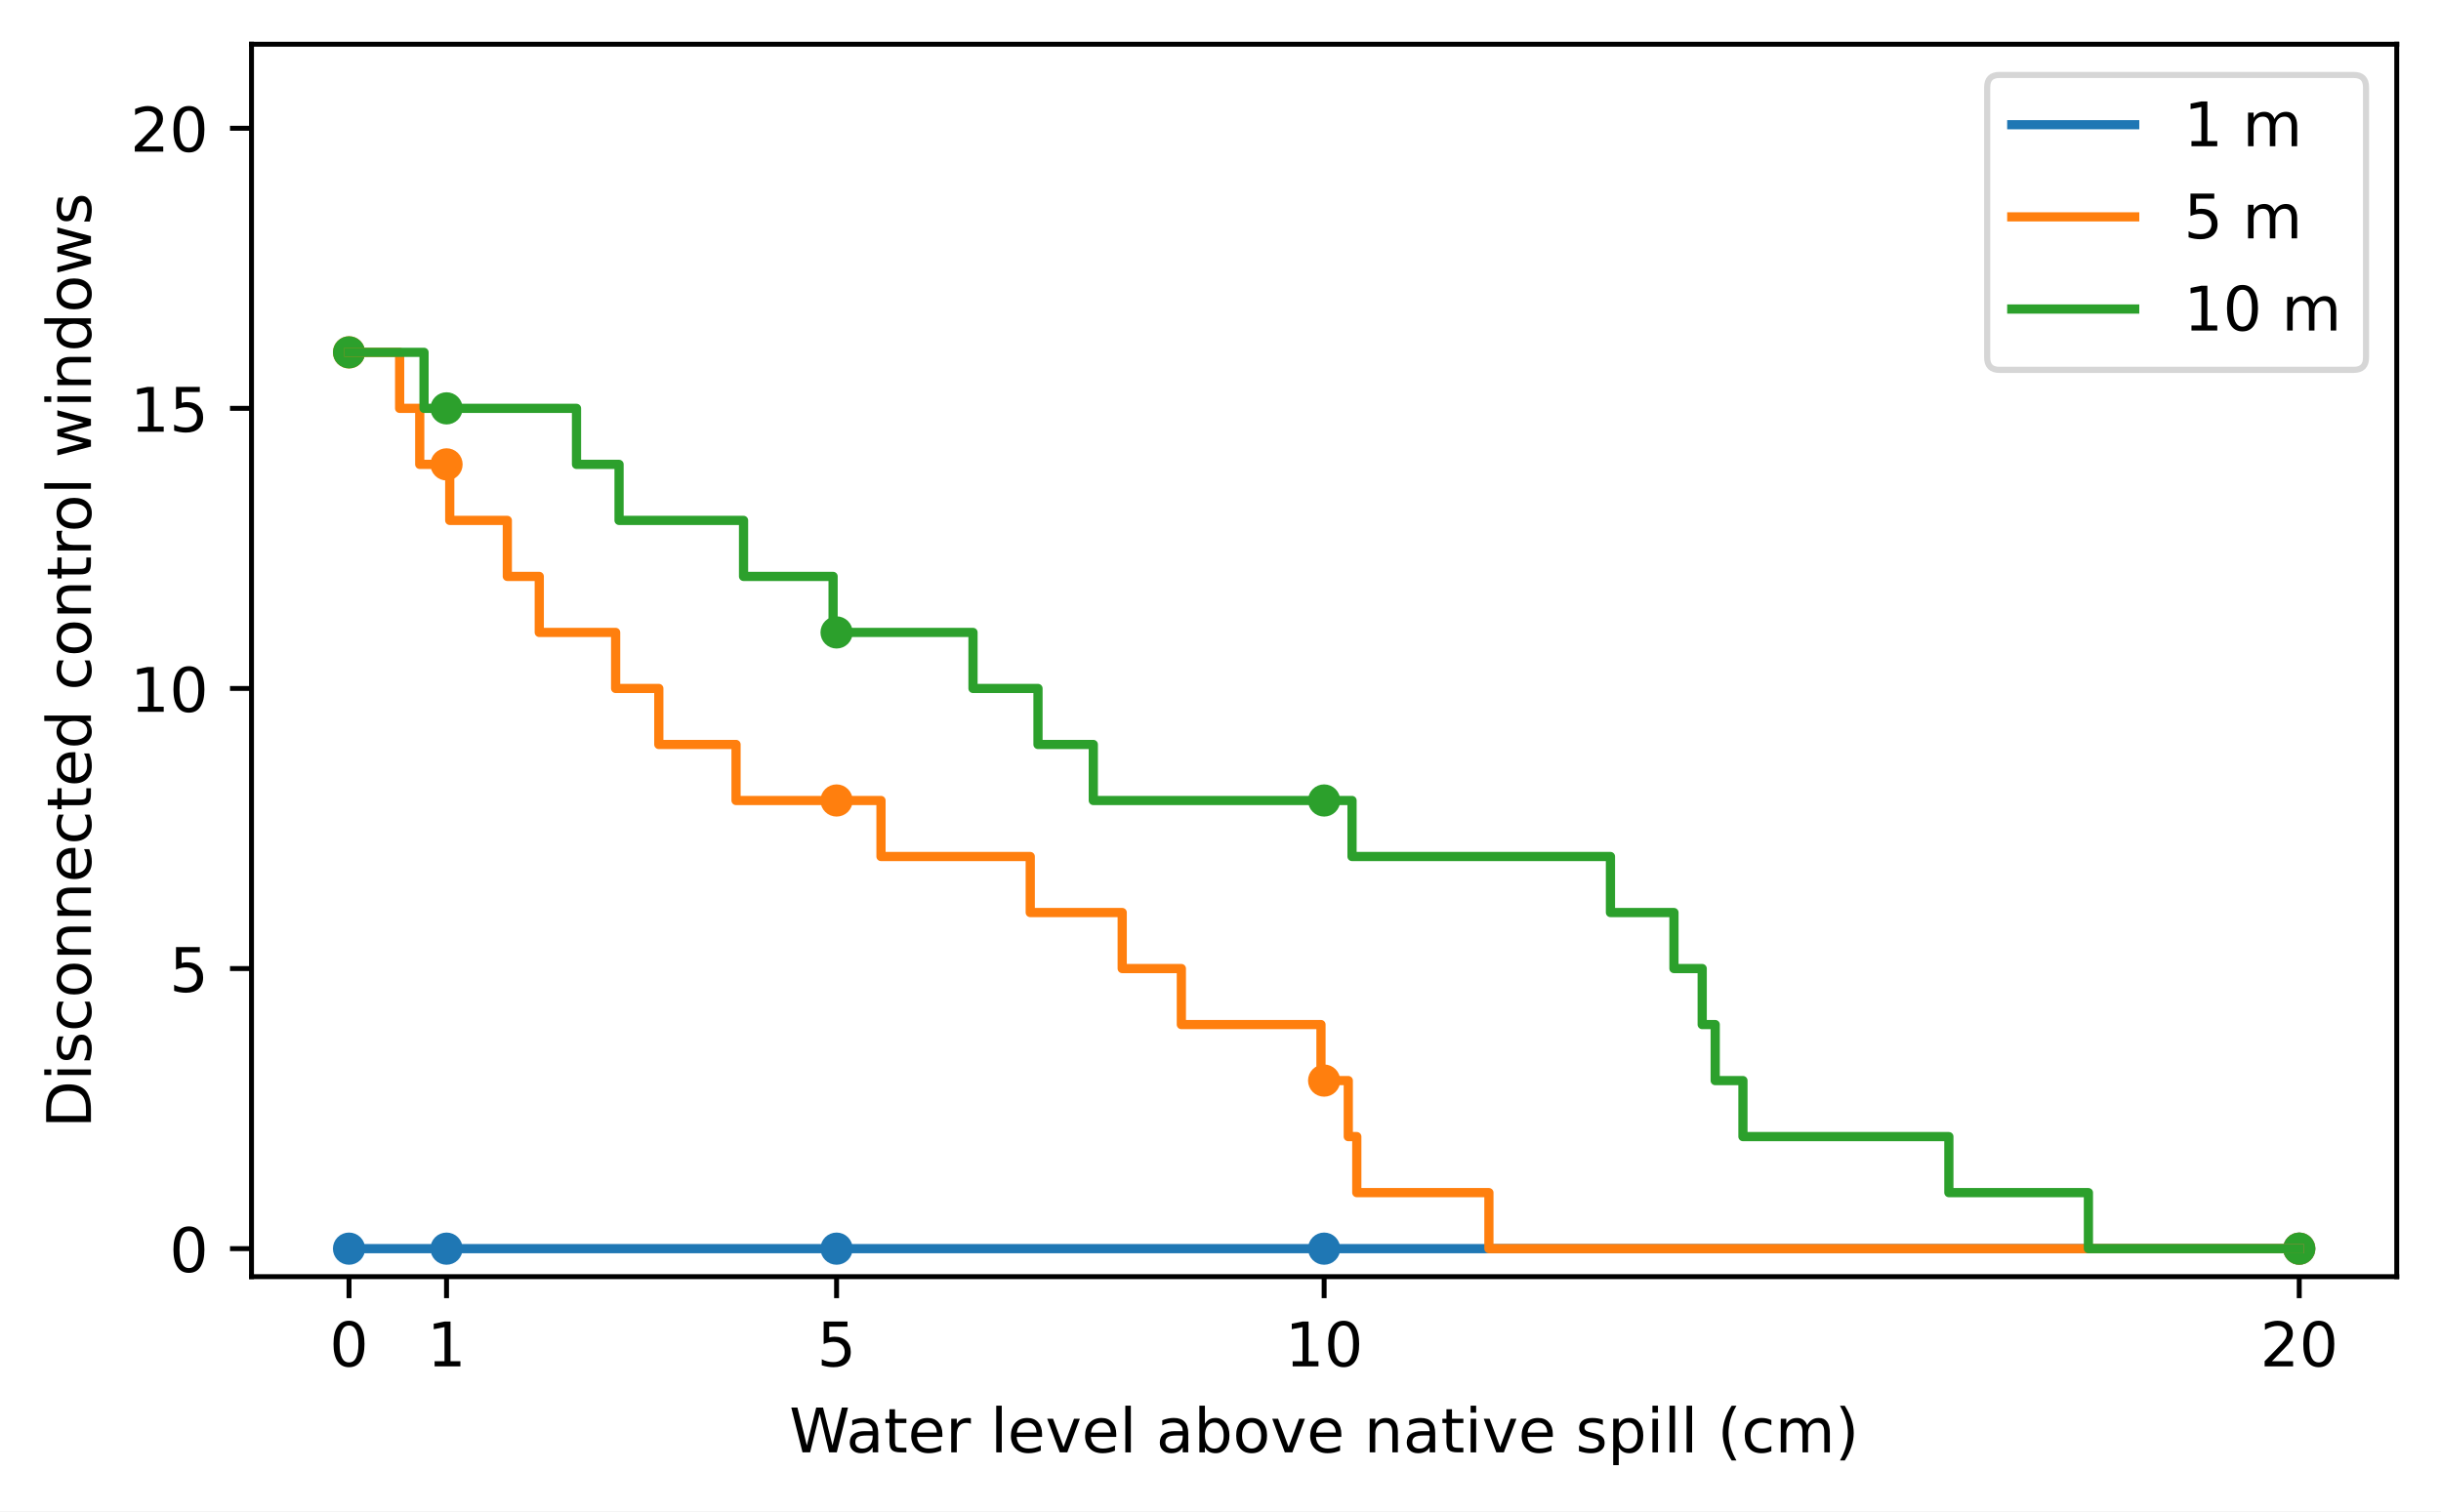
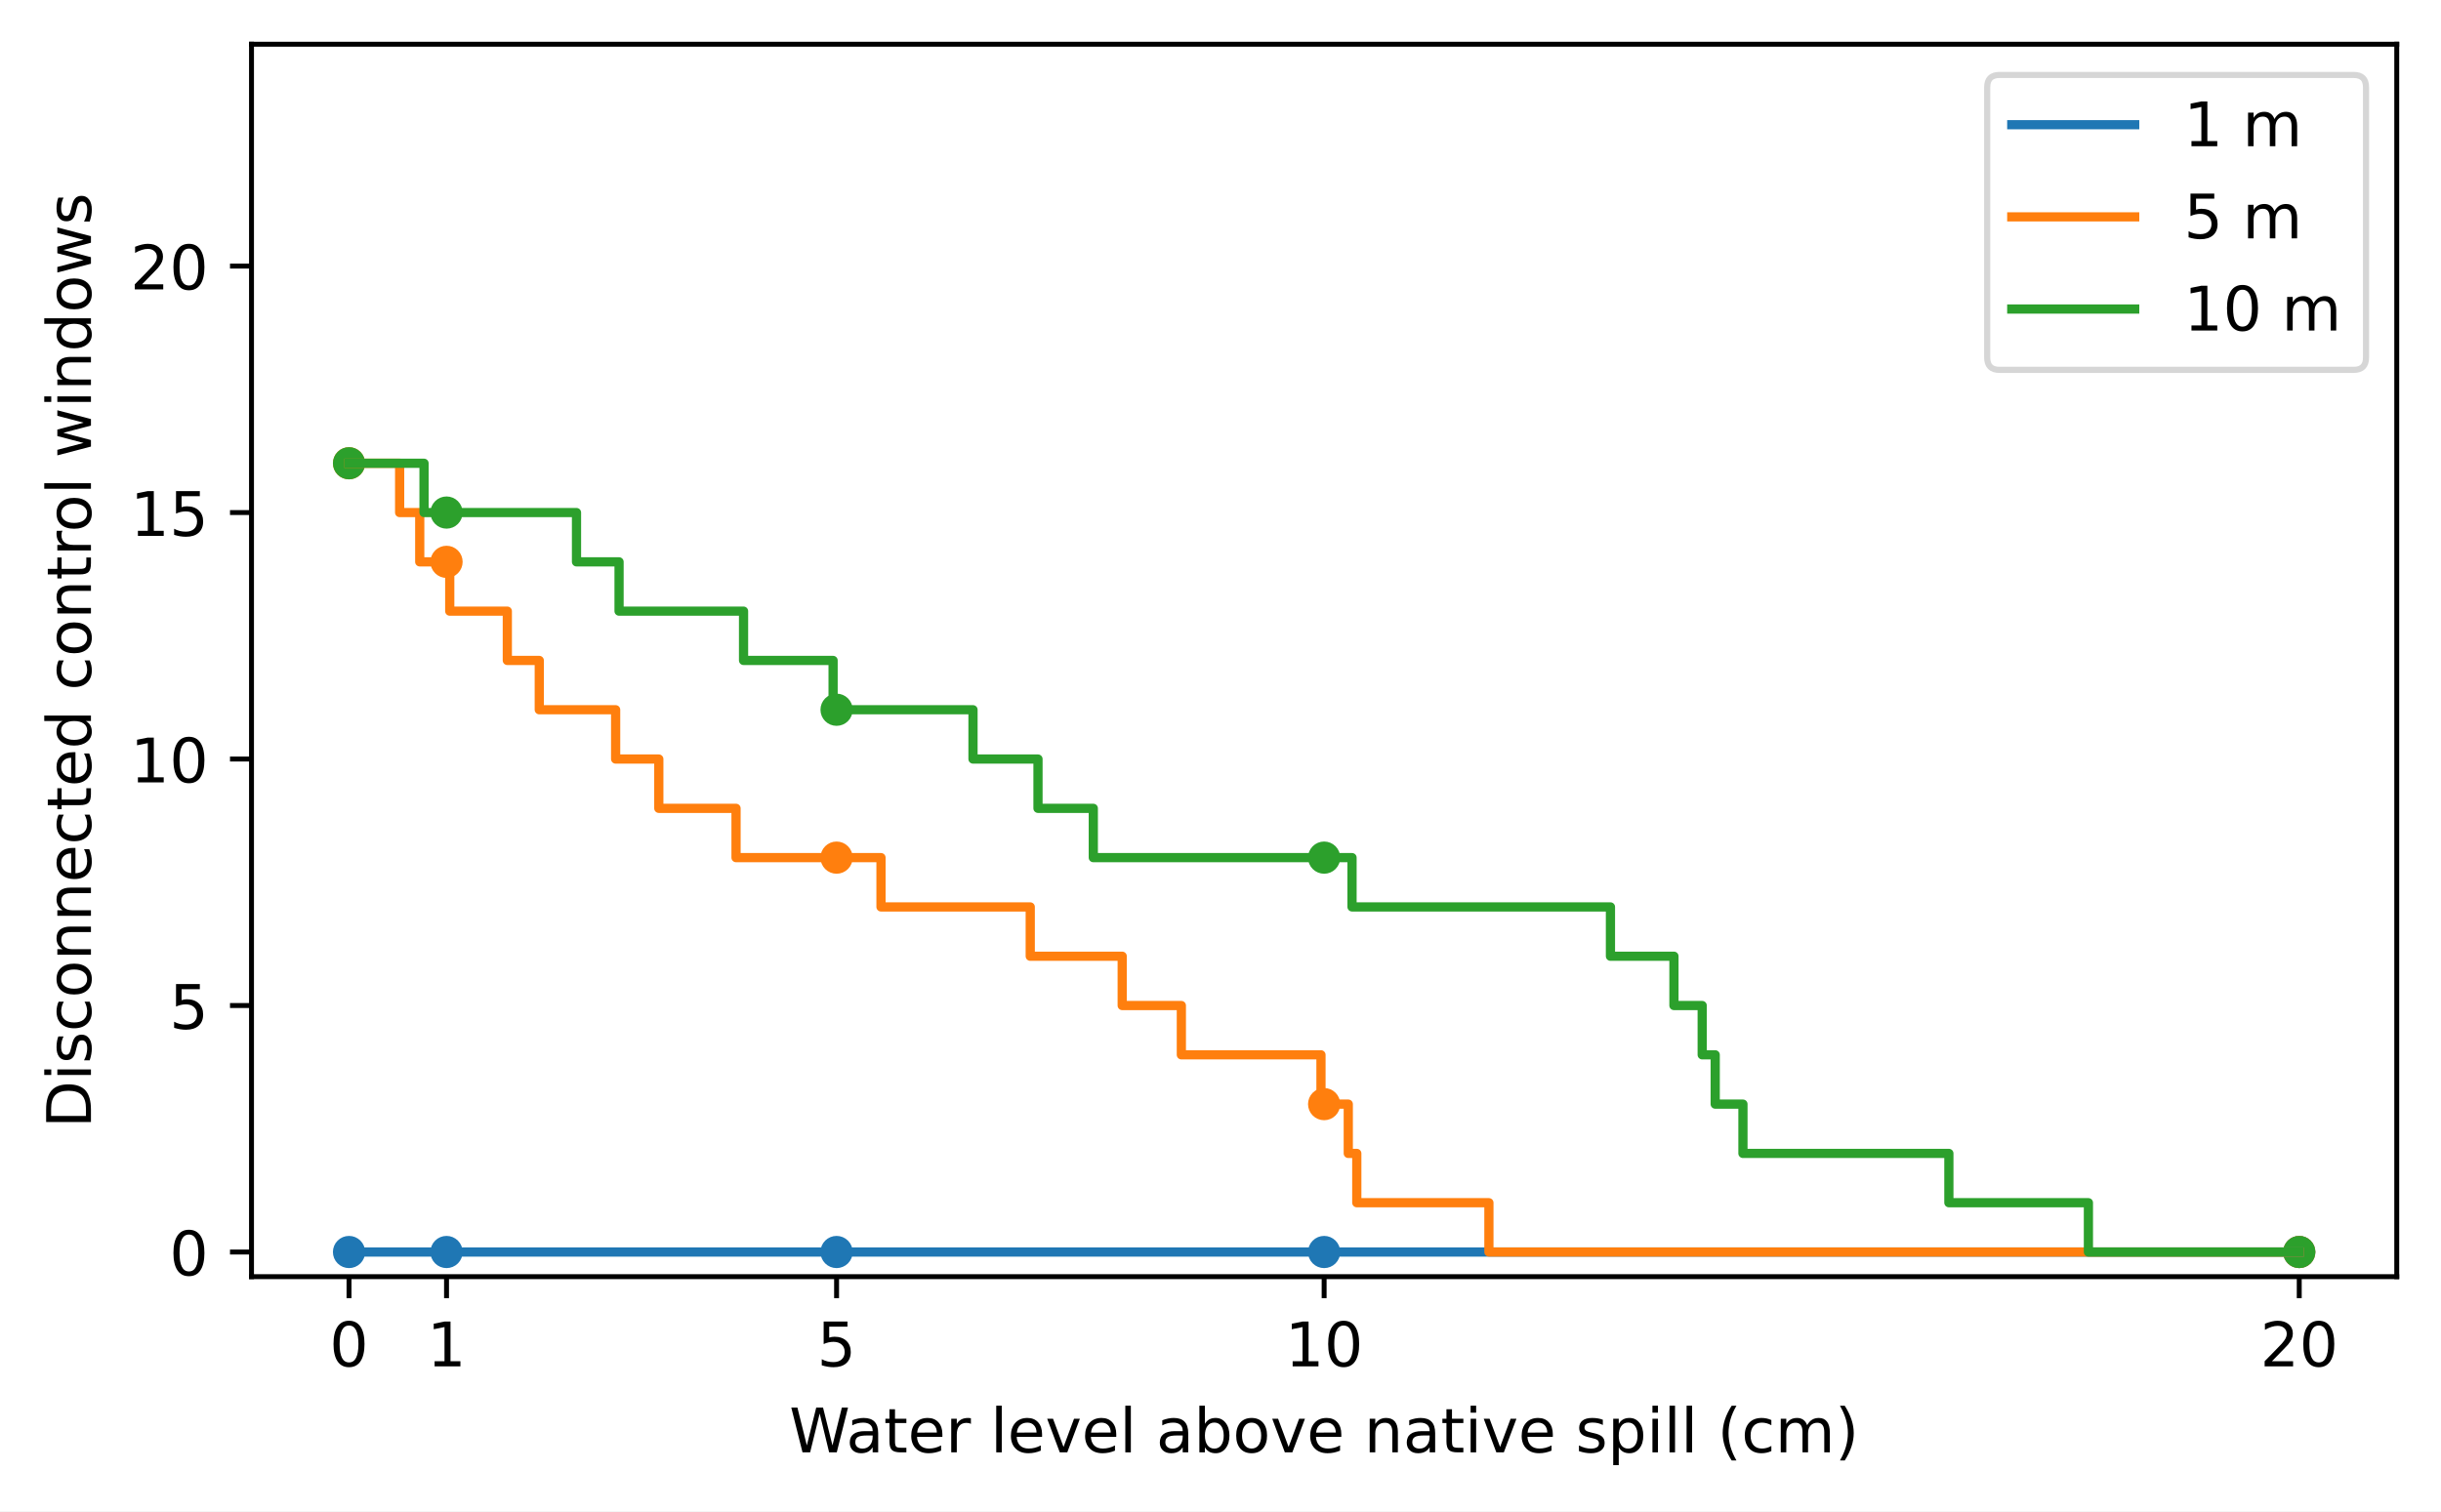
<svg xmlns="http://www.w3.org/2000/svg" xmlns:xlink="http://www.w3.org/1999/xlink" width="397.2pt" height="246pt" viewBox="0 0 397.2 246" version="1.1">
  <defs>
    <style type="text/css">*{stroke-linejoin: round; stroke-linecap: butt}</style>
  </defs>
  <g id="figure_1">
    <g id="patch_1">
-       <path d="M 0 246 L 397.2 246 L 397.2 0 L 0 0 z " style="fill: #ffffff" />
+       <path d="M 0 246 L 397.2 246 L 397.2 -0 L 0 -0 z " style="fill: #ffffff" />
    </g>
    <g id="axes_1">
      <g id="patch_2">
        <path d="M 40.926 207.799 L 390 207.799 L 390 7.2 L 40.926 7.2 z " style="fill: #ffffff" />
      </g>
      <g id="PathCollection_1">
        <defs>
          <path id="mdd70efaf27" d="M 0 2.121 C 0.563 2.121 1.102 1.898 1.5 1.5 C 1.898 1.102 2.121 0.563 2.121 0 C 2.121 -0.563 1.898 -1.102 1.5 -1.5 C 1.102 -1.898 0.563 -2.121 0 -2.121 C -0.563 -2.121 -1.102 -1.898 -1.5 -1.5 C -1.898 -1.102 -2.121 -0.563 -2.121 0 C -2.121 0.563 -1.898 1.102 -1.5 1.5 C -1.102 1.898 -0.563 2.121 0 2.121 z " style="stroke: #1f77b4" />
        </defs>
-         <g clip-path="url(#p2050b32a10)">
-           <use xlink:href="#mdd70efaf27" x="56.793" y="203.24" style="fill: #1f77b4; stroke: #1f77b4" />
-           <use xlink:href="#mdd70efaf27" x="72.66" y="203.24" style="fill: #1f77b4; stroke: #1f77b4" />
-           <use xlink:href="#mdd70efaf27" x="136.128" y="203.24" style="fill: #1f77b4; stroke: #1f77b4" />
-           <use xlink:href="#mdd70efaf27" x="215.463" y="203.24" style="fill: #1f77b4; stroke: #1f77b4" />
-           <use xlink:href="#mdd70efaf27" x="374.133" y="203.24" style="fill: #1f77b4; stroke: #1f77b4" />
+         <g clip-path="url(#p0bc6c8d663)">
+           <use xlink:href="#mdd70efaf27" x="56.793" y="203.787" style="fill: #1f77b4; stroke: #1f77b4" />
+           <use xlink:href="#mdd70efaf27" x="72.66" y="203.787" style="fill: #1f77b4; stroke: #1f77b4" />
+           <use xlink:href="#mdd70efaf27" x="136.128" y="203.787" style="fill: #1f77b4; stroke: #1f77b4" />
+           <use xlink:href="#mdd70efaf27" x="215.463" y="203.787" style="fill: #1f77b4; stroke: #1f77b4" />
+           <use xlink:href="#mdd70efaf27" x="374.133" y="203.787" style="fill: #1f77b4; stroke: #1f77b4" />
        </g>
      </g>
      <g id="PathCollection_2">
        <defs>
          <path id="m57344b3917" d="M 0 2.121 C 0.563 2.121 1.102 1.898 1.5 1.5 C 1.898 1.102 2.121 0.563 2.121 0 C 2.121 -0.563 1.898 -1.102 1.5 -1.5 C 1.102 -1.898 0.563 -2.121 0 -2.121 C -0.563 -2.121 -1.102 -1.898 -1.5 -1.5 C -1.898 -1.102 -2.121 -0.563 -2.121 0 C -2.121 0.563 -1.898 1.102 -1.5 1.5 C -1.102 1.898 -0.563 2.121 0 2.121 z " style="stroke: #ff7f0e" />
        </defs>
-         <g clip-path="url(#p2050b32a10)">
-           <use xlink:href="#m57344b3917" x="56.793" y="57.35" style="fill: #ff7f0e; stroke: #ff7f0e" />
-           <use xlink:href="#m57344b3917" x="72.66" y="75.586" style="fill: #ff7f0e; stroke: #ff7f0e" />
-           <use xlink:href="#m57344b3917" x="136.128" y="130.295" style="fill: #ff7f0e; stroke: #ff7f0e" />
-           <use xlink:href="#m57344b3917" x="215.463" y="175.885" style="fill: #ff7f0e; stroke: #ff7f0e" />
-           <use xlink:href="#m57344b3917" x="374.133" y="203.24" style="fill: #ff7f0e; stroke: #ff7f0e" />
+         <g clip-path="url(#p0bc6c8d663)">
+           <use xlink:href="#m57344b3917" x="56.793" y="75.404" style="fill: #ff7f0e; stroke: #ff7f0e" />
+           <use xlink:href="#m57344b3917" x="72.66" y="91.451" style="fill: #ff7f0e; stroke: #ff7f0e" />
+           <use xlink:href="#m57344b3917" x="136.128" y="139.595" style="fill: #ff7f0e; stroke: #ff7f0e" />
+           <use xlink:href="#m57344b3917" x="215.463" y="179.715" style="fill: #ff7f0e; stroke: #ff7f0e" />
+           <use xlink:href="#m57344b3917" x="374.133" y="203.787" style="fill: #ff7f0e; stroke: #ff7f0e" />
        </g>
      </g>
      <g id="PathCollection_3">
        <defs>
          <path id="mb2ebdf1edf" d="M 0 2.121 C 0.563 2.121 1.102 1.898 1.5 1.5 C 1.898 1.102 2.121 0.563 2.121 0 C 2.121 -0.563 1.898 -1.102 1.5 -1.5 C 1.102 -1.898 0.563 -2.121 0 -2.121 C -0.563 -2.121 -1.102 -1.898 -1.5 -1.5 C -1.898 -1.102 -2.121 -0.563 -2.121 0 C -2.121 0.563 -1.898 1.102 -1.5 1.5 C -1.102 1.898 -0.563 2.121 0 2.121 z " style="stroke: #2ca02c" />
        </defs>
-         <g clip-path="url(#p2050b32a10)">
-           <use xlink:href="#mb2ebdf1edf" x="56.793" y="57.35" style="fill: #2ca02c; stroke: #2ca02c" />
-           <use xlink:href="#mb2ebdf1edf" x="72.66" y="66.468" style="fill: #2ca02c; stroke: #2ca02c" />
-           <use xlink:href="#mb2ebdf1edf" x="136.128" y="102.94" style="fill: #2ca02c; stroke: #2ca02c" />
-           <use xlink:href="#mb2ebdf1edf" x="215.463" y="130.295" style="fill: #2ca02c; stroke: #2ca02c" />
-           <use xlink:href="#mb2ebdf1edf" x="374.133" y="203.24" style="fill: #2ca02c; stroke: #2ca02c" />
+         <g clip-path="url(#p0bc6c8d663)">
+           <use xlink:href="#mb2ebdf1edf" x="56.793" y="75.404" style="fill: #2ca02c; stroke: #2ca02c" />
+           <use xlink:href="#mb2ebdf1edf" x="72.66" y="83.428" style="fill: #2ca02c; stroke: #2ca02c" />
+           <use xlink:href="#mb2ebdf1edf" x="136.128" y="115.523" style="fill: #2ca02c; stroke: #2ca02c" />
+           <use xlink:href="#mb2ebdf1edf" x="215.463" y="139.595" style="fill: #2ca02c; stroke: #2ca02c" />
+           <use xlink:href="#mb2ebdf1edf" x="374.133" y="203.787" style="fill: #2ca02c; stroke: #2ca02c" />
        </g>
      </g>
      <g id="matplotlib.axis_1">
        <g id="xtick_1">
          <g id="line2d_1">
            <defs>
              <path id="maac7395d80" d="M 0 0 L 0 3.5 " style="stroke: #000000; stroke-width: 0.8" />
            </defs>
            <g>
              <use xlink:href="#maac7395d80" x="56.793" y="207.799" style="stroke: #000000; stroke-width: 0.8" />
            </g>
          </g>
          <g id="text_1">
            <g transform="translate(53.61152 222.3964) scale(0.1 -0.1)">
              <defs>
                <path id="DejaVuSans-13" d="M 2034 4250 Q 1547 4250 1301 3770 Q 1056 3291 1056 2328 Q 1056 1369 1301 889 Q 1547 409 2034 409 Q 2525 409 2770 889 Q 3016 1369 3016 2328 Q 3016 3291 2770 3770 Q 2525 4250 2034 4250 z M 2034 4750 Q 2819 4750 3233 4129 Q 3647 3509 3647 2328 Q 3647 1150 3233 529 Q 2819 -91 2034 -91 Q 1250 -91 836 529 Q 422 1150 422 2328 Q 422 3509 836 4129 Q 1250 4750 2034 4750 z " transform="scale(0.015625)" />
              </defs>
              <use xlink:href="#DejaVuSans-13" />
            </g>
          </g>
        </g>
        <g id="xtick_2">
          <g id="line2d_2">
            <g>
              <use xlink:href="#maac7395d80" x="72.66" y="207.799" style="stroke: #000000; stroke-width: 0.8" />
            </g>
          </g>
          <g id="text_2">
            <g transform="translate(69.47851 222.3964) scale(0.1 -0.1)">
              <defs>
                <path id="DejaVuSans-14" d="M 794 531 L 1825 531 L 1825 4091 L 703 3866 L 703 4441 L 1819 4666 L 2450 4666 L 2450 531 L 3481 531 L 3481 0 L 794 0 L 794 531 z " transform="scale(0.015625)" />
              </defs>
              <use xlink:href="#DejaVuSans-14" />
            </g>
          </g>
        </g>
        <g id="xtick_3">
          <g id="line2d_3">
            <g>
              <use xlink:href="#maac7395d80" x="136.128" y="207.799" style="stroke: #000000; stroke-width: 0.8" />
            </g>
          </g>
          <g id="text_3">
            <g transform="translate(132.9465 222.3964) scale(0.1 -0.1)">
              <defs>
                <path id="DejaVuSans-18" d="M 691 4666 L 3169 4666 L 3169 4134 L 1269 4134 L 1269 2991 Q 1406 3038 1543 3061 Q 1681 3084 1819 3084 Q 2600 3084 3056 2656 Q 3513 2228 3513 1497 Q 3513 744 3044 326 Q 2575 -91 1722 -91 Q 1428 -91 1123 -41 Q 819 9 494 109 L 494 744 Q 775 591 1075 516 Q 1375 441 1709 441 Q 2250 441 2565 725 Q 2881 1009 2881 1497 Q 2881 1984 2565 2268 Q 2250 2553 1709 2553 Q 1456 2553 1204 2497 Q 953 2441 691 2322 L 691 4666 z " transform="scale(0.015625)" />
              </defs>
              <use xlink:href="#DejaVuSans-18" />
            </g>
          </g>
        </g>
        <g id="xtick_4">
          <g id="line2d_4">
            <g>
              <use xlink:href="#maac7395d80" x="215.463" y="207.799" style="stroke: #000000; stroke-width: 0.8" />
            </g>
          </g>
          <g id="text_4">
            <g transform="translate(209.1002 222.3964) scale(0.1 -0.1)">
              <use xlink:href="#DejaVuSans-14" />
              <use xlink:href="#DejaVuSans-13" transform="translate(63.625 0)" />
            </g>
          </g>
        </g>
        <g id="xtick_5">
          <g id="line2d_5">
            <g>
              <use xlink:href="#maac7395d80" x="374.133" y="207.799" style="stroke: #000000; stroke-width: 0.8" />
            </g>
          </g>
          <g id="text_5">
            <g transform="translate(367.77 222.3964) scale(0.1 -0.1)">
              <defs>
                <path id="DejaVuSans-15" d="M 1228 531 L 3431 531 L 3431 0 L 469 0 L 469 531 Q 828 903 1448 1529 Q 2069 2156 2228 2338 Q 2531 2678 2651 2914 Q 2772 3150 2772 3378 Q 2772 3750 2511 3984 Q 2250 4219 1831 4219 Q 1534 4219 1204 4116 Q 875 4013 500 3803 L 500 4441 Q 881 4594 1212 4672 Q 1544 4750 1819 4750 Q 2544 4750 2975 4387 Q 3406 4025 3406 3419 Q 3406 3131 3298 2873 Q 3191 2616 2906 2266 Q 2828 2175 2409 1742 Q 1991 1309 1228 531 z " transform="scale(0.015625)" />
              </defs>
              <use xlink:href="#DejaVuSans-15" />
              <use xlink:href="#DejaVuSans-13" transform="translate(63.625 0)" />
            </g>
          </g>
        </g>
        <g id="text_6">
          <g transform="translate(128.4275 236.3972) scale(0.1 -0.1)">
            <defs>
              <path id="DejaVuSans-3a" d="M 213 4666 L 850 4666 L 1831 722 L 2809 4666 L 3519 4666 L 4500 722 L 5478 4666 L 6119 4666 L 4947 0 L 4153 0 L 3169 4050 L 2175 0 L 1381 0 L 213 4666 z " transform="scale(0.015625)" />
              <path id="DejaVuSans-44" d="M 2194 1759 Q 1497 1759 1228 1600 Q 959 1441 959 1056 Q 959 750 1161 570 Q 1363 391 1709 391 Q 2188 391 2477 730 Q 2766 1069 2766 1631 L 2766 1759 L 2194 1759 z M 3341 1997 L 3341 0 L 2766 0 L 2766 531 Q 2569 213 2275 61 Q 1981 -91 1556 -91 Q 1019 -91 701 211 Q 384 513 384 1019 Q 384 1609 779 1909 Q 1175 2209 1959 2209 L 2766 2209 L 2766 2266 Q 2766 2663 2505 2880 Q 2244 3097 1772 3097 Q 1472 3097 1187 3025 Q 903 2953 641 2809 L 641 3341 Q 956 3463 1253 3523 Q 1550 3584 1831 3584 Q 2591 3584 2966 3190 Q 3341 2797 3341 1997 z " transform="scale(0.015625)" />
              <path id="DejaVuSans-57" d="M 1172 4494 L 1172 3500 L 2356 3500 L 2356 3053 L 1172 3053 L 1172 1153 Q 1172 725 1289 603 Q 1406 481 1766 481 L 2356 481 L 2356 0 L 1766 0 Q 1100 0 847 248 Q 594 497 594 1153 L 594 3053 L 172 3053 L 172 3500 L 594 3500 L 594 4494 L 1172 4494 z " transform="scale(0.015625)" />
              <path id="DejaVuSans-48" d="M 3597 1894 L 3597 1613 L 953 1613 Q 991 1019 1311 708 Q 1631 397 2203 397 Q 2534 397 2845 478 Q 3156 559 3463 722 L 3463 178 Q 3153 47 2828 -22 Q 2503 -91 2169 -91 Q 1331 -91 842 396 Q 353 884 353 1716 Q 353 2575 817 3079 Q 1281 3584 2069 3584 Q 2775 3584 3186 3129 Q 3597 2675 3597 1894 z M 3022 2063 Q 3016 2534 2758 2815 Q 2500 3097 2075 3097 Q 1594 3097 1305 2825 Q 1016 2553 972 2059 L 3022 2063 z " transform="scale(0.015625)" />
              <path id="DejaVuSans-55" d="M 2631 2963 Q 2534 3019 2420 3045 Q 2306 3072 2169 3072 Q 1681 3072 1420 2755 Q 1159 2438 1159 1844 L 1159 0 L 581 0 L 581 3500 L 1159 3500 L 1159 2956 Q 1341 3275 1631 3429 Q 1922 3584 2338 3584 Q 2397 3584 2469 3576 Q 2541 3569 2628 3553 L 2631 2963 z " transform="scale(0.015625)" />
              <path id="DejaVuSans-3" transform="scale(0.015625)" />
              <path id="DejaVuSans-4f" d="M 603 4863 L 1178 4863 L 1178 0 L 603 0 L 603 4863 z " transform="scale(0.015625)" />
              <path id="DejaVuSans-59" d="M 191 3500 L 800 3500 L 1894 563 L 2988 3500 L 3597 3500 L 2284 0 L 1503 0 L 191 3500 z " transform="scale(0.015625)" />
              <path id="DejaVuSans-45" d="M 3116 1747 Q 3116 2381 2855 2742 Q 2594 3103 2138 3103 Q 1681 3103 1420 2742 Q 1159 2381 1159 1747 Q 1159 1113 1420 752 Q 1681 391 2138 391 Q 2594 391 2855 752 Q 3116 1113 3116 1747 z M 1159 2969 Q 1341 3281 1617 3432 Q 1894 3584 2278 3584 Q 2916 3584 3314 3078 Q 3713 2572 3713 1747 Q 3713 922 3314 415 Q 2916 -91 2278 -91 Q 1894 -91 1617 61 Q 1341 213 1159 525 L 1159 0 L 581 0 L 581 4863 L 1159 4863 L 1159 2969 z " transform="scale(0.015625)" />
              <path id="DejaVuSans-52" d="M 1959 3097 Q 1497 3097 1228 2736 Q 959 2375 959 1747 Q 959 1119 1226 758 Q 1494 397 1959 397 Q 2419 397 2687 759 Q 2956 1122 2956 1747 Q 2956 2369 2687 2733 Q 2419 3097 1959 3097 z M 1959 3584 Q 2709 3584 3137 3096 Q 3566 2609 3566 1747 Q 3566 888 3137 398 Q 2709 -91 1959 -91 Q 1206 -91 779 398 Q 353 888 353 1747 Q 353 2609 779 3096 Q 1206 3584 1959 3584 z " transform="scale(0.015625)" />
              <path id="DejaVuSans-51" d="M 3513 2113 L 3513 0 L 2938 0 L 2938 2094 Q 2938 2591 2744 2837 Q 2550 3084 2163 3084 Q 1697 3084 1428 2787 Q 1159 2491 1159 1978 L 1159 0 L 581 0 L 581 3500 L 1159 3500 L 1159 2956 Q 1366 3272 1645 3428 Q 1925 3584 2291 3584 Q 2894 3584 3203 3211 Q 3513 2838 3513 2113 z " transform="scale(0.015625)" />
              <path id="DejaVuSans-4c" d="M 603 3500 L 1178 3500 L 1178 0 L 603 0 L 603 3500 z M 603 4863 L 1178 4863 L 1178 4134 L 603 4134 L 603 4863 z " transform="scale(0.015625)" />
              <path id="DejaVuSans-56" d="M 2834 3397 L 2834 2853 Q 2591 2978 2328 3040 Q 2066 3103 1784 3103 Q 1356 3103 1142 2972 Q 928 2841 928 2578 Q 928 2378 1081 2264 Q 1234 2150 1697 2047 L 1894 2003 Q 2506 1872 2764 1633 Q 3022 1394 3022 966 Q 3022 478 2636 193 Q 2250 -91 1575 -91 Q 1294 -91 989 -36 Q 684 19 347 128 L 347 722 Q 666 556 975 473 Q 1284 391 1588 391 Q 1994 391 2212 530 Q 2431 669 2431 922 Q 2431 1156 2273 1281 Q 2116 1406 1581 1522 L 1381 1569 Q 847 1681 609 1914 Q 372 2147 372 2553 Q 372 3047 722 3315 Q 1072 3584 1716 3584 Q 2034 3584 2315 3537 Q 2597 3491 2834 3397 z " transform="scale(0.015625)" />
              <path id="DejaVuSans-53" d="M 1159 525 L 1159 -1331 L 581 -1331 L 581 3500 L 1159 3500 L 1159 2969 Q 1341 3281 1617 3432 Q 1894 3584 2278 3584 Q 2916 3584 3314 3078 Q 3713 2572 3713 1747 Q 3713 922 3314 415 Q 2916 -91 2278 -91 Q 1894 -91 1617 61 Q 1341 213 1159 525 z M 3116 1747 Q 3116 2381 2855 2742 Q 2594 3103 2138 3103 Q 1681 3103 1420 2742 Q 1159 2381 1159 1747 Q 1159 1113 1420 752 Q 1681 391 2138 391 Q 2594 391 2855 752 Q 3116 1113 3116 1747 z " transform="scale(0.015625)" />
              <path id="DejaVuSans-b" d="M 1984 4856 Q 1566 4138 1362 3434 Q 1159 2731 1159 2009 Q 1159 1288 1364 580 Q 1569 -128 1984 -844 L 1484 -844 Q 1016 -109 783 600 Q 550 1309 550 2009 Q 550 2706 781 3412 Q 1013 4119 1484 4856 L 1984 4856 z " transform="scale(0.015625)" />
              <path id="DejaVuSans-46" d="M 3122 3366 L 3122 2828 Q 2878 2963 2633 3030 Q 2388 3097 2138 3097 Q 1578 3097 1268 2742 Q 959 2388 959 1747 Q 959 1106 1268 751 Q 1578 397 2138 397 Q 2388 397 2633 464 Q 2878 531 3122 666 L 3122 134 Q 2881 22 2623 -34 Q 2366 -91 2075 -91 Q 1284 -91 818 406 Q 353 903 353 1747 Q 353 2603 823 3093 Q 1294 3584 2113 3584 Q 2378 3584 2631 3529 Q 2884 3475 3122 3366 z " transform="scale(0.015625)" />
              <path id="DejaVuSans-50" d="M 3328 2828 Q 3544 3216 3844 3400 Q 4144 3584 4550 3584 Q 5097 3584 5394 3201 Q 5691 2819 5691 2113 L 5691 0 L 5113 0 L 5113 2094 Q 5113 2597 4934 2840 Q 4756 3084 4391 3084 Q 3944 3084 3684 2787 Q 3425 2491 3425 1978 L 3425 0 L 2847 0 L 2847 2094 Q 2847 2600 2669 2842 Q 2491 3084 2119 3084 Q 1678 3084 1418 2786 Q 1159 2488 1159 1978 L 1159 0 L 581 0 L 581 3500 L 1159 3500 L 1159 2956 Q 1356 3278 1631 3431 Q 1906 3584 2284 3584 Q 2666 3584 2933 3390 Q 3200 3197 3328 2828 z " transform="scale(0.015625)" />
              <path id="DejaVuSans-c" d="M 513 4856 L 1013 4856 Q 1481 4119 1714 3412 Q 1947 2706 1947 2009 Q 1947 1309 1714 600 Q 1481 -109 1013 -844 L 513 -844 Q 928 -128 1133 580 Q 1338 1288 1338 2009 Q 1338 2731 1133 3434 Q 928 4138 513 4856 z " transform="scale(0.015625)" />
            </defs>
            <use xlink:href="#DejaVuSans-3a" />
            <use xlink:href="#DejaVuSans-44" transform="translate(92.48438 0)" />
            <use xlink:href="#DejaVuSans-57" transform="translate(153.7656 0)" />
            <use xlink:href="#DejaVuSans-48" transform="translate(192.9688 0)" />
            <use xlink:href="#DejaVuSans-55" transform="translate(254.5 0)" />
            <use xlink:href="#DejaVuSans-3" transform="translate(295.6094 0)" />
            <use xlink:href="#DejaVuSans-4f" transform="translate(327.3906 0)" />
            <use xlink:href="#DejaVuSans-48" transform="translate(355.1719 0)" />
            <use xlink:href="#DejaVuSans-59" transform="translate(416.7031 0)" />
            <use xlink:href="#DejaVuSans-48" transform="translate(475.8906 0)" />
            <use xlink:href="#DejaVuSans-4f" transform="translate(537.4219 0)" />
            <use xlink:href="#DejaVuSans-3" transform="translate(565.2031 0)" />
            <use xlink:href="#DejaVuSans-44" transform="translate(596.9844 0)" />
            <use xlink:href="#DejaVuSans-45" transform="translate(658.2656 0)" />
            <use xlink:href="#DejaVuSans-52" transform="translate(721.75 0)" />
            <use xlink:href="#DejaVuSans-59" transform="translate(782.9375 0)" />
            <use xlink:href="#DejaVuSans-48" transform="translate(842.125 0)" />
            <use xlink:href="#DejaVuSans-3" transform="translate(903.6562 0)" />
            <use xlink:href="#DejaVuSans-51" transform="translate(935.4375 0)" />
            <use xlink:href="#DejaVuSans-44" transform="translate(998.8125 0)" />
            <use xlink:href="#DejaVuSans-57" transform="translate(1060.094 0)" />
            <use xlink:href="#DejaVuSans-4c" transform="translate(1099.297 0)" />
            <use xlink:href="#DejaVuSans-59" transform="translate(1127.078 0)" />
            <use xlink:href="#DejaVuSans-48" transform="translate(1186.266 0)" />
            <use xlink:href="#DejaVuSans-3" transform="translate(1247.797 0)" />
            <use xlink:href="#DejaVuSans-56" transform="translate(1279.578 0)" />
            <use xlink:href="#DejaVuSans-53" transform="translate(1331.672 0)" />
            <use xlink:href="#DejaVuSans-4c" transform="translate(1395.156 0)" />
            <use xlink:href="#DejaVuSans-4f" transform="translate(1422.938 0)" />
            <use xlink:href="#DejaVuSans-4f" transform="translate(1450.719 0)" />
            <use xlink:href="#DejaVuSans-3" transform="translate(1478.5 0)" />
            <use xlink:href="#DejaVuSans-b" transform="translate(1510.281 0)" />
            <use xlink:href="#DejaVuSans-46" transform="translate(1549.297 0)" />
            <use xlink:href="#DejaVuSans-50" transform="translate(1604.281 0)" />
            <use xlink:href="#DejaVuSans-c" transform="translate(1701.688 0)" />
          </g>
        </g>
      </g>
      <g id="matplotlib.axis_2">
        <g id="ytick_1">
          <g id="line2d_6">
            <defs>
              <path id="mc5f7f834cf" d="M 0 0 L -3.5 0 " style="stroke: #000000; stroke-width: 0.8" />
            </defs>
            <g>
-               <use xlink:href="#mc5f7f834cf" x="40.926" y="203.24" style="stroke: #000000; stroke-width: 0.8" />
+               <use xlink:href="#mc5f7f834cf" x="40.926" y="203.787" style="stroke: #000000; stroke-width: 0.8" />
            </g>
          </g>
          <g id="text_7">
-             <g transform="translate(27.56328 207.0385) scale(0.1 -0.1)">
+             <g transform="translate(27.56328 207.5856) scale(0.1 -0.1)">
              <use xlink:href="#DejaVuSans-13" />
            </g>
          </g>
        </g>
        <g id="ytick_2">
          <g id="line2d_7">
            <g>
-               <use xlink:href="#mc5f7f834cf" x="40.926" y="157.649" style="stroke: #000000; stroke-width: 0.8" />
+               <use xlink:href="#mc5f7f834cf" x="40.926" y="163.667" style="stroke: #000000; stroke-width: 0.8" />
            </g>
          </g>
          <g id="text_8">
-             <g transform="translate(27.56328 161.4479) scale(0.1 -0.1)">
+             <g transform="translate(27.56328 167.4658) scale(0.1 -0.1)">
              <use xlink:href="#DejaVuSans-18" />
            </g>
          </g>
        </g>
        <g id="ytick_3">
          <g id="line2d_8">
            <g>
-               <use xlink:href="#mc5f7f834cf" x="40.926" y="112.058" style="stroke: #000000; stroke-width: 0.8" />
+               <use xlink:href="#mc5f7f834cf" x="40.926" y="123.547" style="stroke: #000000; stroke-width: 0.8" />
            </g>
          </g>
          <g id="text_9">
-             <g transform="translate(21.20078 115.8573) scale(0.1 -0.1)">
+             <g transform="translate(21.20078 127.3461) scale(0.1 -0.1)">
              <use xlink:href="#DejaVuSans-14" />
              <use xlink:href="#DejaVuSans-13" transform="translate(63.625 0)" />
            </g>
          </g>
        </g>
        <g id="ytick_4">
          <g id="line2d_9">
            <g>
-               <use xlink:href="#mc5f7f834cf" x="40.926" y="66.468" style="stroke: #000000; stroke-width: 0.8" />
+               <use xlink:href="#mc5f7f834cf" x="40.926" y="83.428" style="stroke: #000000; stroke-width: 0.8" />
            </g>
          </g>
          <g id="text_10">
-             <g transform="translate(21.20078 70.26664) scale(0.1 -0.1)">
+             <g transform="translate(21.20078 87.22635) scale(0.1 -0.1)">
              <use xlink:href="#DejaVuSans-14" />
              <use xlink:href="#DejaVuSans-18" transform="translate(63.625 0)" />
            </g>
          </g>
        </g>
        <g id="ytick_5">
          <g id="line2d_10">
            <g>
-               <use xlink:href="#mc5f7f834cf" x="40.926" y="20.877" style="stroke: #000000; stroke-width: 0.8" />
+               <use xlink:href="#mc5f7f834cf" x="40.926" y="43.308" style="stroke: #000000; stroke-width: 0.8" />
            </g>
          </g>
          <g id="text_11">
-             <g transform="translate(21.20078 24.67601) scale(0.1 -0.1)">
+             <g transform="translate(21.20078 47.1066) scale(0.1 -0.1)">
              <use xlink:href="#DejaVuSans-15" />
              <use xlink:href="#DejaVuSans-13" transform="translate(63.625 0)" />
            </g>
          </g>
        </g>
        <g id="text_12">
          <g transform="translate(14.79844 183.6095) rotate(-90) scale(0.1 -0.1)">
            <defs>
              <path id="DejaVuSans-27" d="M 1259 4147 L 1259 519 L 2022 519 Q 2988 519 3436 956 Q 3884 1394 3884 2338 Q 3884 3275 3436 3711 Q 2988 4147 2022 4147 L 1259 4147 z M 628 4666 L 1925 4666 Q 3281 4666 3915 4102 Q 4550 3538 4550 2338 Q 4550 1131 3912 565 Q 3275 0 1925 0 L 628 0 L 628 4666 z " transform="scale(0.015625)" />
              <path id="DejaVuSans-47" d="M 2906 2969 L 2906 4863 L 3481 4863 L 3481 0 L 2906 0 L 2906 525 Q 2725 213 2448 61 Q 2172 -91 1784 -91 Q 1150 -91 751 415 Q 353 922 353 1747 Q 353 2572 751 3078 Q 1150 3584 1784 3584 Q 2172 3584 2448 3432 Q 2725 3281 2906 2969 z M 947 1747 Q 947 1113 1208 752 Q 1469 391 1925 391 Q 2381 391 2643 752 Q 2906 1113 2906 1747 Q 2906 2381 2643 2742 Q 2381 3103 1925 3103 Q 1469 3103 1208 2742 Q 947 2381 947 1747 z " transform="scale(0.015625)" />
              <path id="DejaVuSans-5a" d="M 269 3500 L 844 3500 L 1563 769 L 2278 3500 L 2956 3500 L 3675 769 L 4391 3500 L 4966 3500 L 4050 0 L 3372 0 L 2619 2869 L 1863 0 L 1184 0 L 269 3500 z " transform="scale(0.015625)" />
            </defs>
            <use xlink:href="#DejaVuSans-27" />
            <use xlink:href="#DejaVuSans-4c" transform="translate(77 0)" />
            <use xlink:href="#DejaVuSans-56" transform="translate(104.7812 0)" />
            <use xlink:href="#DejaVuSans-46" transform="translate(156.875 0)" />
            <use xlink:href="#DejaVuSans-52" transform="translate(211.8594 0)" />
            <use xlink:href="#DejaVuSans-51" transform="translate(273.0469 0)" />
            <use xlink:href="#DejaVuSans-51" transform="translate(336.4219 0)" />
            <use xlink:href="#DejaVuSans-48" transform="translate(399.7969 0)" />
            <use xlink:href="#DejaVuSans-46" transform="translate(461.3281 0)" />
            <use xlink:href="#DejaVuSans-57" transform="translate(516.3125 0)" />
            <use xlink:href="#DejaVuSans-48" transform="translate(555.5156 0)" />
            <use xlink:href="#DejaVuSans-47" transform="translate(617.0469 0)" />
            <use xlink:href="#DejaVuSans-3" transform="translate(680.5312 0)" />
            <use xlink:href="#DejaVuSans-46" transform="translate(712.3125 0)" />
            <use xlink:href="#DejaVuSans-52" transform="translate(767.2969 0)" />
            <use xlink:href="#DejaVuSans-51" transform="translate(828.4844 0)" />
            <use xlink:href="#DejaVuSans-57" transform="translate(891.8594 0)" />
            <use xlink:href="#DejaVuSans-55" transform="translate(931.0625 0)" />
            <use xlink:href="#DejaVuSans-52" transform="translate(969.9688 0)" />
            <use xlink:href="#DejaVuSans-4f" transform="translate(1031.156 0)" />
            <use xlink:href="#DejaVuSans-3" transform="translate(1058.938 0)" />
            <use xlink:href="#DejaVuSans-5a" transform="translate(1090.719 0)" />
            <use xlink:href="#DejaVuSans-4c" transform="translate(1172.5 0)" />
            <use xlink:href="#DejaVuSans-51" transform="translate(1200.281 0)" />
            <use xlink:href="#DejaVuSans-47" transform="translate(1263.656 0)" />
            <use xlink:href="#DejaVuSans-52" transform="translate(1327.141 0)" />
            <use xlink:href="#DejaVuSans-5a" transform="translate(1388.328 0)" />
            <use xlink:href="#DejaVuSans-56" transform="translate(1470.109 0)" />
          </g>
        </g>
      </g>
      <g id="line2d_11">
-         <path d="M 56.793 203.24 L 72.66 203.24 L 72.66 203.24 L 136.128 203.24 L 136.128 203.24 L 215.463 203.24 L 215.463 203.24 L 374.133 203.24 L 374.133 203.24 " clip-path="url(#p2050b32a10)" style="fill: none; stroke: #1f77b4; stroke-width: 1.5; stroke-linecap: square" />
+         <path d="M 56.793 203.787 L 72.66 203.787 L 72.66 203.787 L 136.128 203.787 L 136.128 203.787 L 215.463 203.787 L 215.463 203.787 L 374.133 203.787 L 374.133 203.787 " clip-path="url(#p0bc6c8d663)" style="fill: none; stroke: #1f77b4; stroke-width: 1.5; stroke-linecap: square" />
      </g>
      <g id="line2d_12">
-         <path d="M 56.793 57.35 L 65.03 57.35 L 65.03 66.468 L 68.299 66.468 L 68.299 75.586 L 72.66 75.586 L 72.66 75.586 L 73.182 75.586 L 73.182 84.704 L 82.552 84.704 L 82.552 93.822 L 87.75 93.822 L 87.75 102.94 L 100.177 102.94 L 100.177 112.058 L 107.201 112.058 L 107.201 121.177 L 119.768 121.177 L 119.768 130.295 L 136.128 130.295 L 136.128 130.295 L 143.356 130.295 L 143.356 139.413 L 167.641 139.413 L 167.641 148.531 L 182.605 148.531 L 182.605 157.649 L 192.23 157.649 L 192.23 166.767 L 214.949 166.767 L 214.949 175.885 L 215.463 175.885 L 215.463 175.885 L 219.392 175.885 L 219.392 185.003 L 220.777 185.003 L 220.777 194.122 L 242.275 194.122 L 242.275 203.24 L 374.133 203.24 L 374.133 203.24 " clip-path="url(#p2050b32a10)" style="fill: none; stroke: #ff7f0e; stroke-width: 1.5; stroke-linecap: square" />
+         <path d="M 56.793 75.404 L 65.03 75.404 L 65.03 83.428 L 68.299 83.428 L 68.299 91.451 L 72.66 91.451 L 72.66 91.451 L 73.182 91.451 L 73.182 99.475 L 82.552 99.475 L 82.552 107.499 L 87.75 107.499 L 87.75 115.523 L 100.177 115.523 L 100.177 123.547 L 107.201 123.547 L 107.201 131.571 L 119.768 131.571 L 119.768 139.595 L 136.128 139.595 L 136.128 139.595 L 143.356 139.595 L 143.356 147.619 L 167.641 147.619 L 167.641 155.643 L 182.605 155.643 L 182.605 163.667 L 192.23 163.667 L 192.23 171.691 L 214.949 171.691 L 214.949 179.715 L 215.463 179.715 L 215.463 179.715 L 219.392 179.715 L 219.392 187.739 L 220.777 187.739 L 220.777 195.763 L 242.275 195.763 L 242.275 203.787 L 374.133 203.787 L 374.133 203.787 " clip-path="url(#p0bc6c8d663)" style="fill: none; stroke: #ff7f0e; stroke-width: 1.5; stroke-linecap: square" />
      </g>
      <g id="line2d_13">
-         <path d="M 56.793 57.35 L 68.998 57.35 L 68.998 66.468 L 72.66 66.468 L 72.66 66.468 L 93.809 66.468 L 93.809 75.586 L 100.733 75.586 L 100.733 84.704 L 120.991 84.704 L 120.991 93.822 L 135.561 93.822 L 135.561 102.94 L 136.128 102.94 L 136.128 102.94 L 158.327 102.94 L 158.327 112.058 L 168.902 112.058 L 168.902 121.177 L 177.903 121.177 L 177.903 130.295 L 215.463 130.295 L 215.463 130.295 L 220.002 130.295 L 220.002 139.413 L 262.053 139.413 L 262.053 148.531 L 272.385 148.531 L 272.385 157.649 L 276.982 157.649 L 276.982 166.767 L 279.098 166.767 L 279.098 175.885 L 283.612 175.885 L 283.612 185.003 L 317.121 185.003 L 317.121 194.122 L 339.827 194.122 L 339.827 203.24 L 374.133 203.24 L 374.133 203.24 " clip-path="url(#p2050b32a10)" style="fill: none; stroke: #2ca02c; stroke-width: 1.5; stroke-linecap: square" />
+         <path d="M 56.793 75.404 L 68.998 75.404 L 68.998 83.428 L 72.66 83.428 L 72.66 83.428 L 93.809 83.428 L 93.809 91.451 L 100.733 91.451 L 100.733 99.475 L 120.991 99.475 L 120.991 107.499 L 135.561 107.499 L 135.561 115.523 L 136.128 115.523 L 136.128 115.523 L 158.327 115.523 L 158.327 123.547 L 168.902 123.547 L 168.902 131.571 L 177.903 131.571 L 177.903 139.595 L 215.463 139.595 L 215.463 139.595 L 220.002 139.595 L 220.002 147.619 L 262.053 147.619 L 262.053 155.643 L 272.385 155.643 L 272.385 163.667 L 276.982 163.667 L 276.982 171.691 L 279.098 171.691 L 279.098 179.715 L 283.612 179.715 L 283.612 187.739 L 317.121 187.739 L 317.121 195.763 L 339.827 195.763 L 339.827 203.787 L 374.133 203.787 L 374.133 203.787 " clip-path="url(#p0bc6c8d663)" style="fill: none; stroke: #2ca02c; stroke-width: 1.5; stroke-linecap: square" />
      </g>
      <g id="patch_3">
        <path d="M 40.926 207.799 L 40.926 7.2 " style="fill: none; stroke: #000000; stroke-width: 0.8; stroke-linejoin: miter; stroke-linecap: square" />
      </g>
      <g id="patch_4">
        <path d="M 390 207.799 L 390 7.2 " style="fill: none; stroke: #000000; stroke-width: 0.8; stroke-linejoin: miter; stroke-linecap: square" />
      </g>
      <g id="patch_5">
        <path d="M 40.926 207.799 L 390 207.799 " style="fill: none; stroke: #000000; stroke-width: 0.8; stroke-linejoin: miter; stroke-linecap: square" />
      </g>
      <g id="patch_6">
        <path d="M 40.926 7.2 L 390 7.2 " style="fill: none; stroke: #000000; stroke-width: 0.8; stroke-linejoin: miter; stroke-linecap: square" />
      </g>
      <g id="legend_1">
        <g id="patch_7">
          <path d="M 325.356 60.202 L 383 60.202 Q 385 60.202 385 58.202 L 385 14.2 Q 385 12.2 383 12.2 L 325.356 12.2 Q 323.356 12.2 323.356 14.2 L 323.356 58.202 Q 323.356 60.202 325.356 60.202 z " style="fill: #ffffff; opacity: 0.8; stroke: #cccccc; stroke-linejoin: miter" />
        </g>
        <g id="line2d_14">
          <path d="M 327.356 20.298 L 337.356 20.298 L 337.356 20.298 L 347.356 20.298 L 347.356 20.298 " style="fill: none; stroke: #1f77b4; stroke-width: 1.5; stroke-linecap: square" />
        </g>
        <g id="text_13">
          <g transform="translate(355.3558 23.79844) scale(0.1 -0.1)">
            <use xlink:href="#DejaVuSans-14" />
            <use xlink:href="#DejaVuSans-3" transform="translate(63.625 0)" />
            <use xlink:href="#DejaVuSans-50" transform="translate(95.40625 0)" />
          </g>
        </g>
        <g id="line2d_15">
          <path d="M 327.356 35.299 L 337.356 35.299 L 337.356 35.299 L 347.356 35.299 L 347.356 35.299 " style="fill: none; stroke: #ff7f0e; stroke-width: 1.5; stroke-linecap: square" />
        </g>
        <g id="text_14">
          <g transform="translate(355.3558 38.79922) scale(0.1 -0.1)">
            <use xlink:href="#DejaVuSans-18" />
            <use xlink:href="#DejaVuSans-3" transform="translate(63.625 0)" />
            <use xlink:href="#DejaVuSans-50" transform="translate(95.40625 0)" />
          </g>
        </g>
        <g id="line2d_16">
          <path d="M 327.356 50.3 L 337.356 50.3 L 337.356 50.3 L 347.356 50.3 L 347.356 50.3 " style="fill: none; stroke: #2ca02c; stroke-width: 1.5; stroke-linecap: square" />
        </g>
        <g id="text_15">
          <g transform="translate(355.3558 53.8) scale(0.1 -0.1)">
            <use xlink:href="#DejaVuSans-14" />
            <use xlink:href="#DejaVuSans-13" transform="translate(63.625 0)" />
            <use xlink:href="#DejaVuSans-3" transform="translate(127.25 0)" />
            <use xlink:href="#DejaVuSans-50" transform="translate(159.0312 0)" />
          </g>
        </g>
      </g>
    </g>
  </g>
  <defs>
-     <clipPath id="p2050b32a10">
+     <clipPath id="p0bc6c8d663">
      <rect x="40.926" y="7.2" width="349.074" height="200.599" />
    </clipPath>
  </defs>
</svg>
